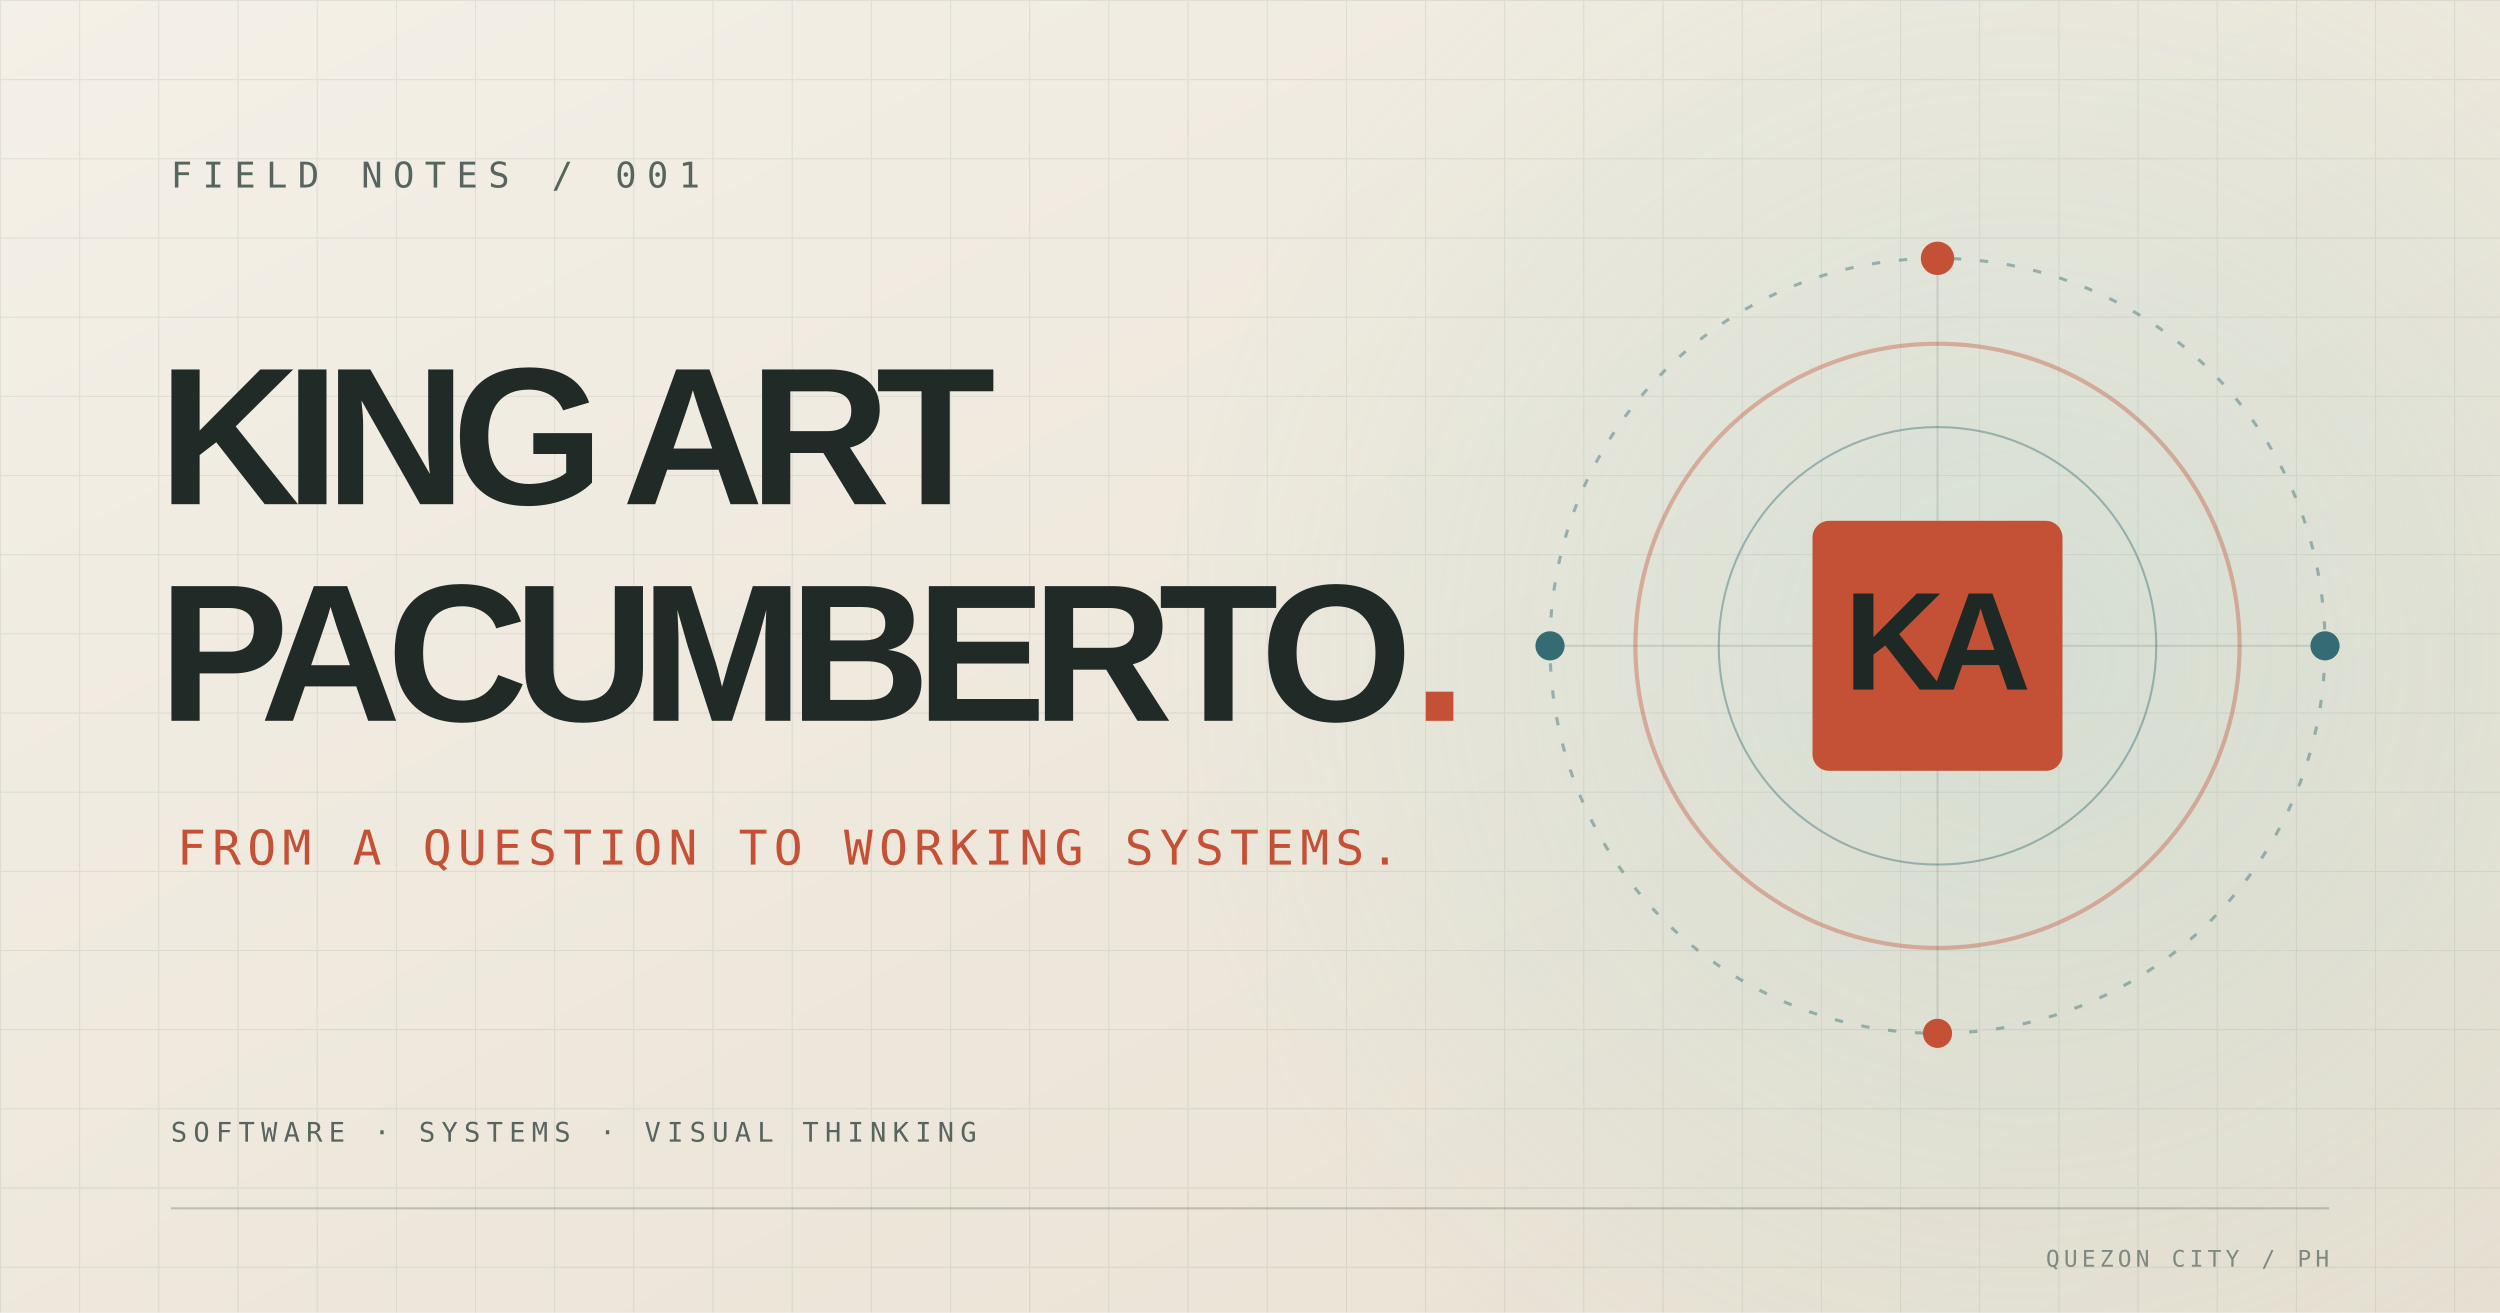
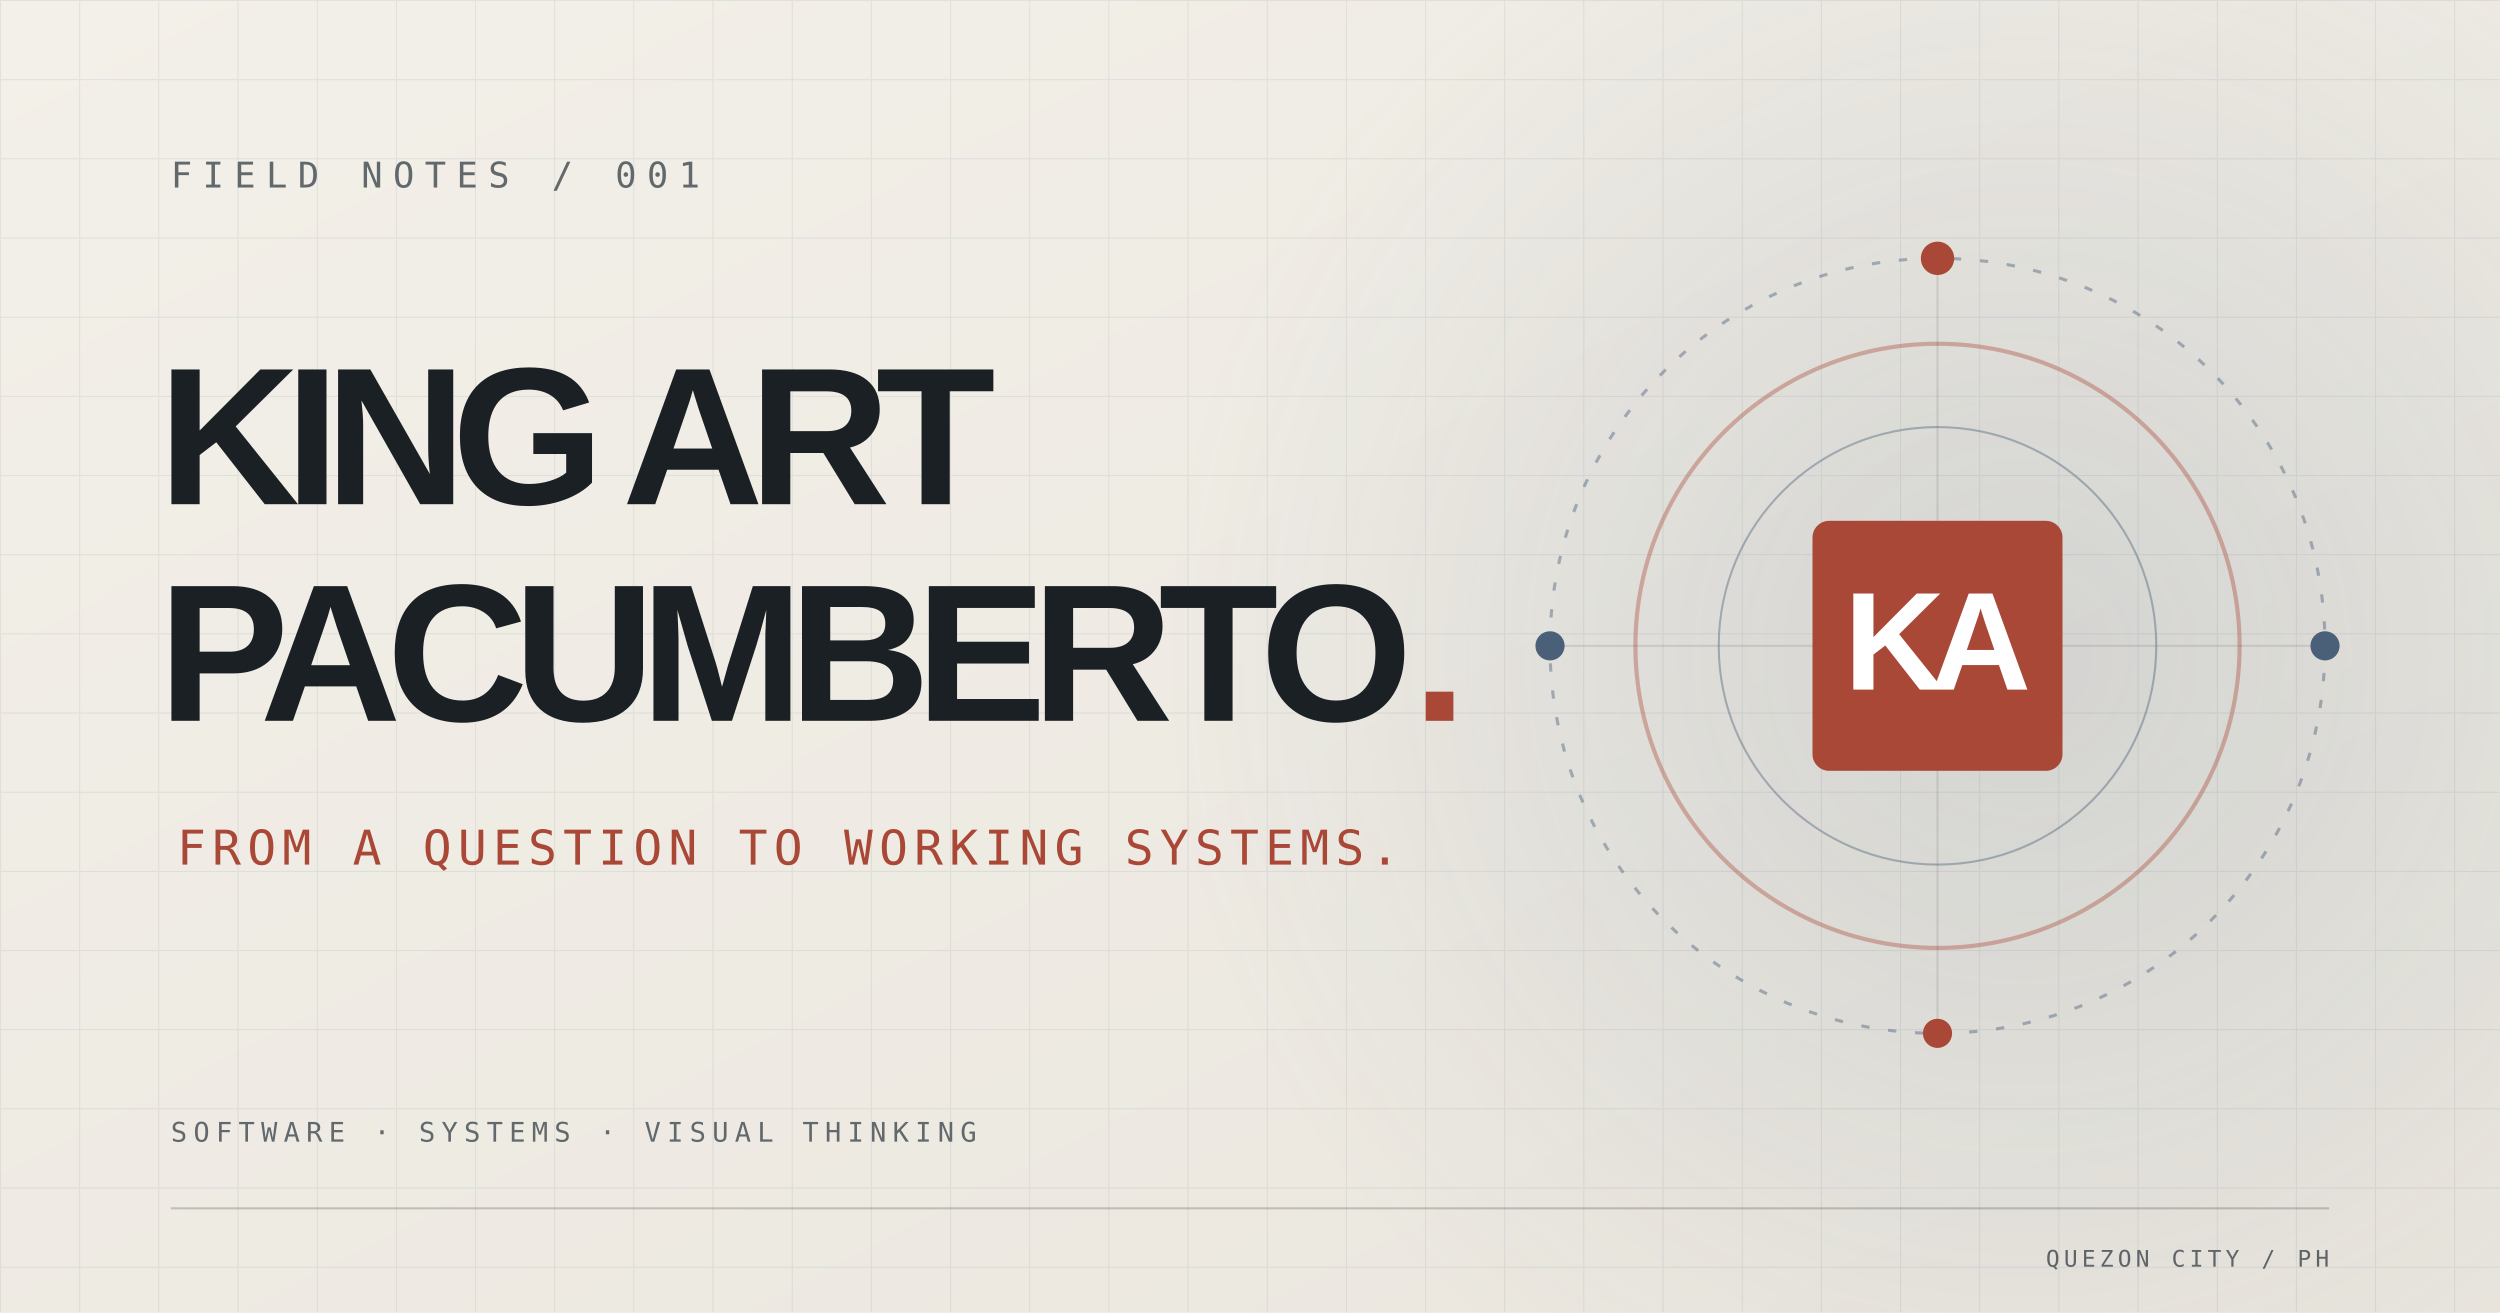
<svg xmlns="http://www.w3.org/2000/svg" width="1200" height="630" viewBox="0 0 1200 630">
  <defs>
    <linearGradient id="paper" x1="0" x2="1" y1="0" y2="1">
-       <stop stop-color="#f4f0e7" />
-       <stop offset="1" stop-color="#e8e0d2" />
+       <stop stop-color="#f3f0e9" />
+       <stop offset="1" stop-color="#eae6de" />
    </linearGradient>
    <radialGradient id="wash">
-       <stop stop-color="#8dc7bd" stop-opacity=".24" />
-       <stop offset="1" stop-color="#8dc7bd" stop-opacity="0" />
+       <stop stop-color="#4a6078" stop-opacity=".16" />
+       <stop offset="1" stop-color="#4a6078" stop-opacity="0" />
    </radialGradient>
    <pattern id="grid" width="38" height="38" patternUnits="userSpaceOnUse">
-       <path d="M38 0H0V38" fill="none" stroke="#344b45" stroke-opacity=".09" stroke-width="1" />
+       <path d="M38 0H0V38" fill="none" stroke="#4a6078" stroke-opacity=".10" stroke-width="1" />
    </pattern>
  </defs>
  <rect width="1200" height="630" fill="url(#paper)" />
  <rect width="1200" height="630" fill="url(#grid)" />
  <circle cx="970" cy="315" r="410" fill="url(#wash)" />
-   <g fill="#56655e" font-family="monospace" font-size="17" letter-spacing="5">
+   <g fill="#62696d" font-family="monospace" font-size="17" letter-spacing="5">
    <text x="82" y="90">FIELD NOTES / 001</text>
    <text x="82" y="548" font-size="13" letter-spacing="3">SOFTWARE · SYSTEMS · VISUAL THINKING</text>
  </g>
-   <g fill="#202a27" font-family="Arial, sans-serif" font-weight="700" letter-spacing="-7">
+   <g fill="#1b2024" font-family="Arial, sans-serif" font-weight="700" letter-spacing="-7">
    <text x="76" y="242" font-size="94">KING ART</text>
-     <text x="76" y="346" font-size="94">PACUMBERTO<tspan fill="#c45136">.</tspan>
+     <text x="76" y="346" font-size="94">PACUMBERTO<tspan fill="#a94837">.</tspan>
    </text>
  </g>
-   <text x="85" y="415" fill="#c45136" font-family="monospace" font-size="23" letter-spacing="3">FROM A QUESTION TO WORKING SYSTEMS.</text>
+   <text x="85" y="415" fill="#a94837" font-family="monospace" font-size="23" letter-spacing="3">FROM A QUESTION TO WORKING SYSTEMS.</text>
  <g transform="translate(930 310)">
-     <circle r="186" fill="none" stroke="#356b72" stroke-opacity=".44" stroke-width="1.5" stroke-dasharray="4 9" />
-     <circle r="145" fill="none" stroke="#c45136" stroke-opacity=".38" stroke-width="2" />
-     <circle r="105" fill="none" stroke="#356b72" stroke-opacity=".42" stroke-width="1" />
-     <path d="M-186 0H186M0-186V186" stroke="#344b45" stroke-opacity=".14" />
-     <rect x="-60" y="-60" width="120" height="120" rx="8" fill="#c45136" />
-     <text y="21" fill="#1e2925" font-family="Arial,sans-serif" font-size="67" font-weight="700" text-anchor="middle" letter-spacing="-7">KA</text>
-     <circle cx="0" cy="-186" r="8" fill="#c45136" />
-     <circle cx="186" cy="0" r="7" fill="#356b72" />
-     <circle cx="0" cy="186" r="7" fill="#c45136" />
-     <circle cx="-186" cy="0" r="7" fill="#356b72" />
+     <circle r="186" fill="none" stroke="#4a6078" stroke-opacity=".44" stroke-width="1.5" stroke-dasharray="4 9" />
+     <circle r="145" fill="none" stroke="#a94837" stroke-opacity=".38" stroke-width="2" />
+     <circle r="105" fill="none" stroke="#4a6078" stroke-opacity=".42" stroke-width="1" />
+     <path d="M-186 0H186M0-186V186" stroke="#42464a" stroke-opacity=".14" />
+     <rect x="-60" y="-60" width="120" height="120" rx="8" fill="#a94837" />
+     <text y="21" fill="#ffffff" font-family="Arial,sans-serif" font-size="67" font-weight="700" text-anchor="middle" letter-spacing="-7">KA</text>
+     <circle cx="0" cy="-186" r="8" fill="#a94837" />
+     <circle cx="186" cy="0" r="7" fill="#4a6078" />
+     <circle cx="0" cy="186" r="7" fill="#a94837" />
+     <circle cx="-186" cy="0" r="7" fill="#4a6078" />
  </g>
-   <path d="M82 580H1118" stroke="#202a27" stroke-opacity=".22" />
-   <text x="1118" y="608" fill="#7d8981" text-anchor="end" font-family="monospace" font-size="11" letter-spacing="2">QUEZON CITY / PH</text>
+   <path d="M82 580H1118" stroke="#1b2024" stroke-opacity=".22" />
+   <text x="1118" y="608" fill="#5f6469" text-anchor="end" font-family="monospace" font-size="11" letter-spacing="2">QUEZON CITY / PH</text>
</svg>
